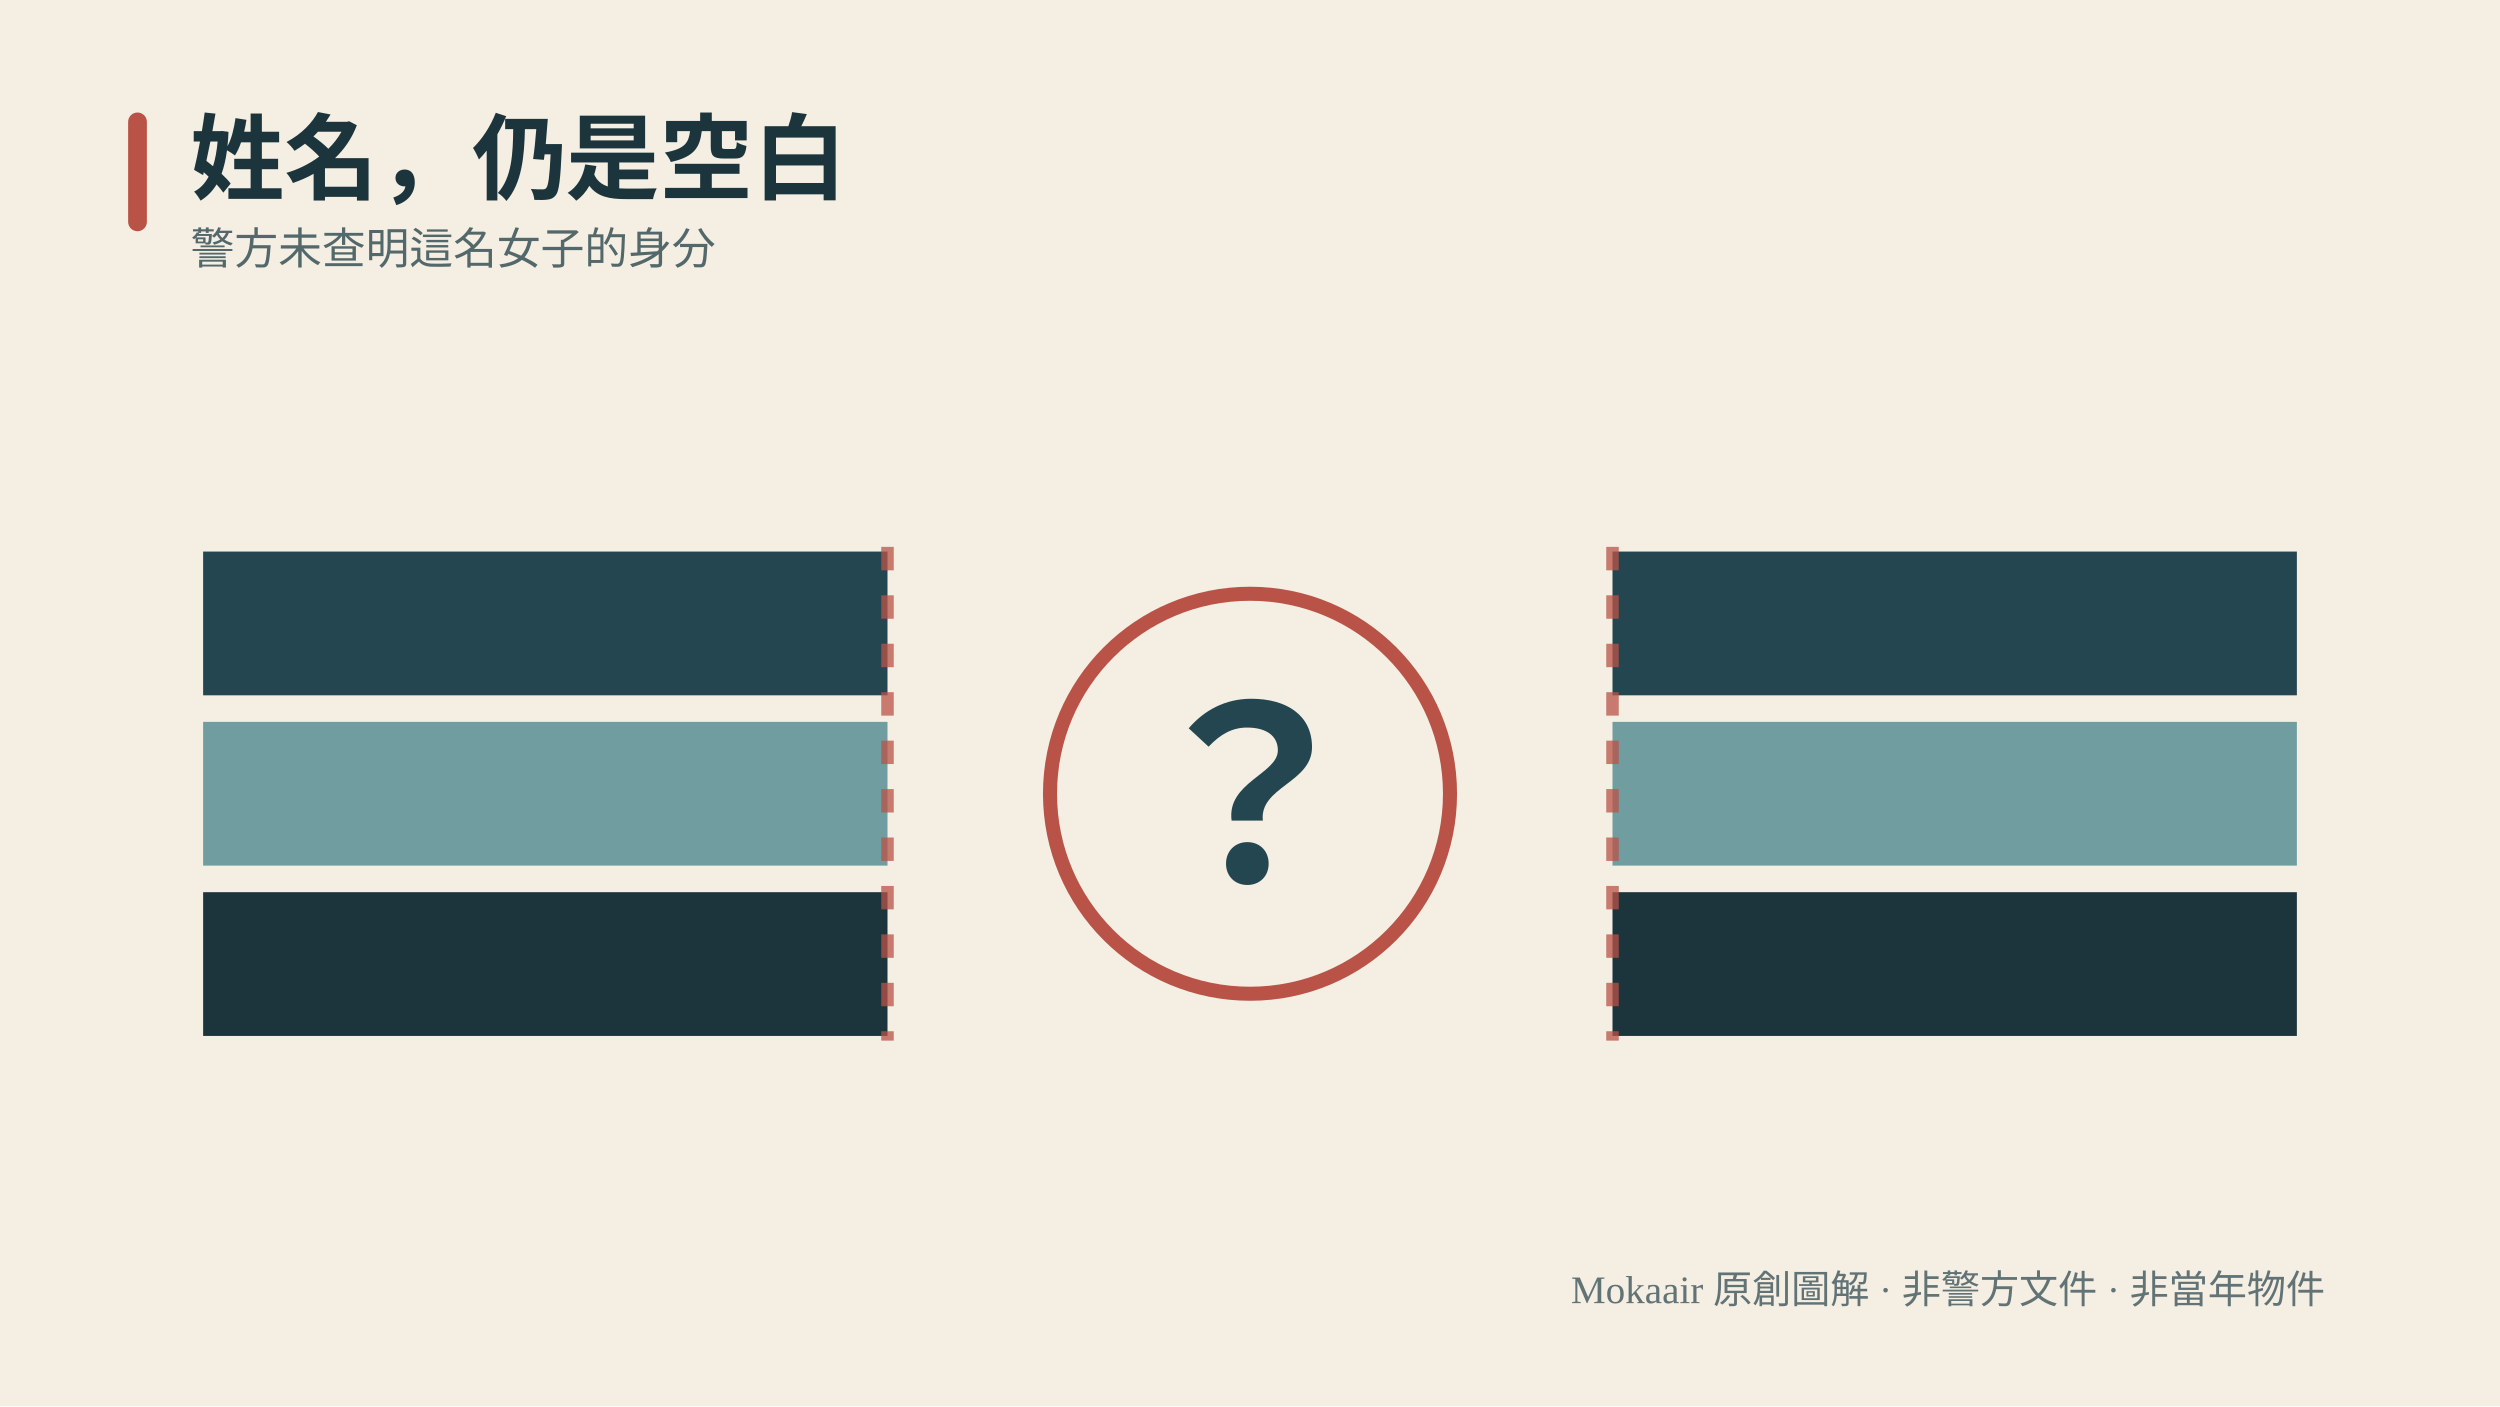
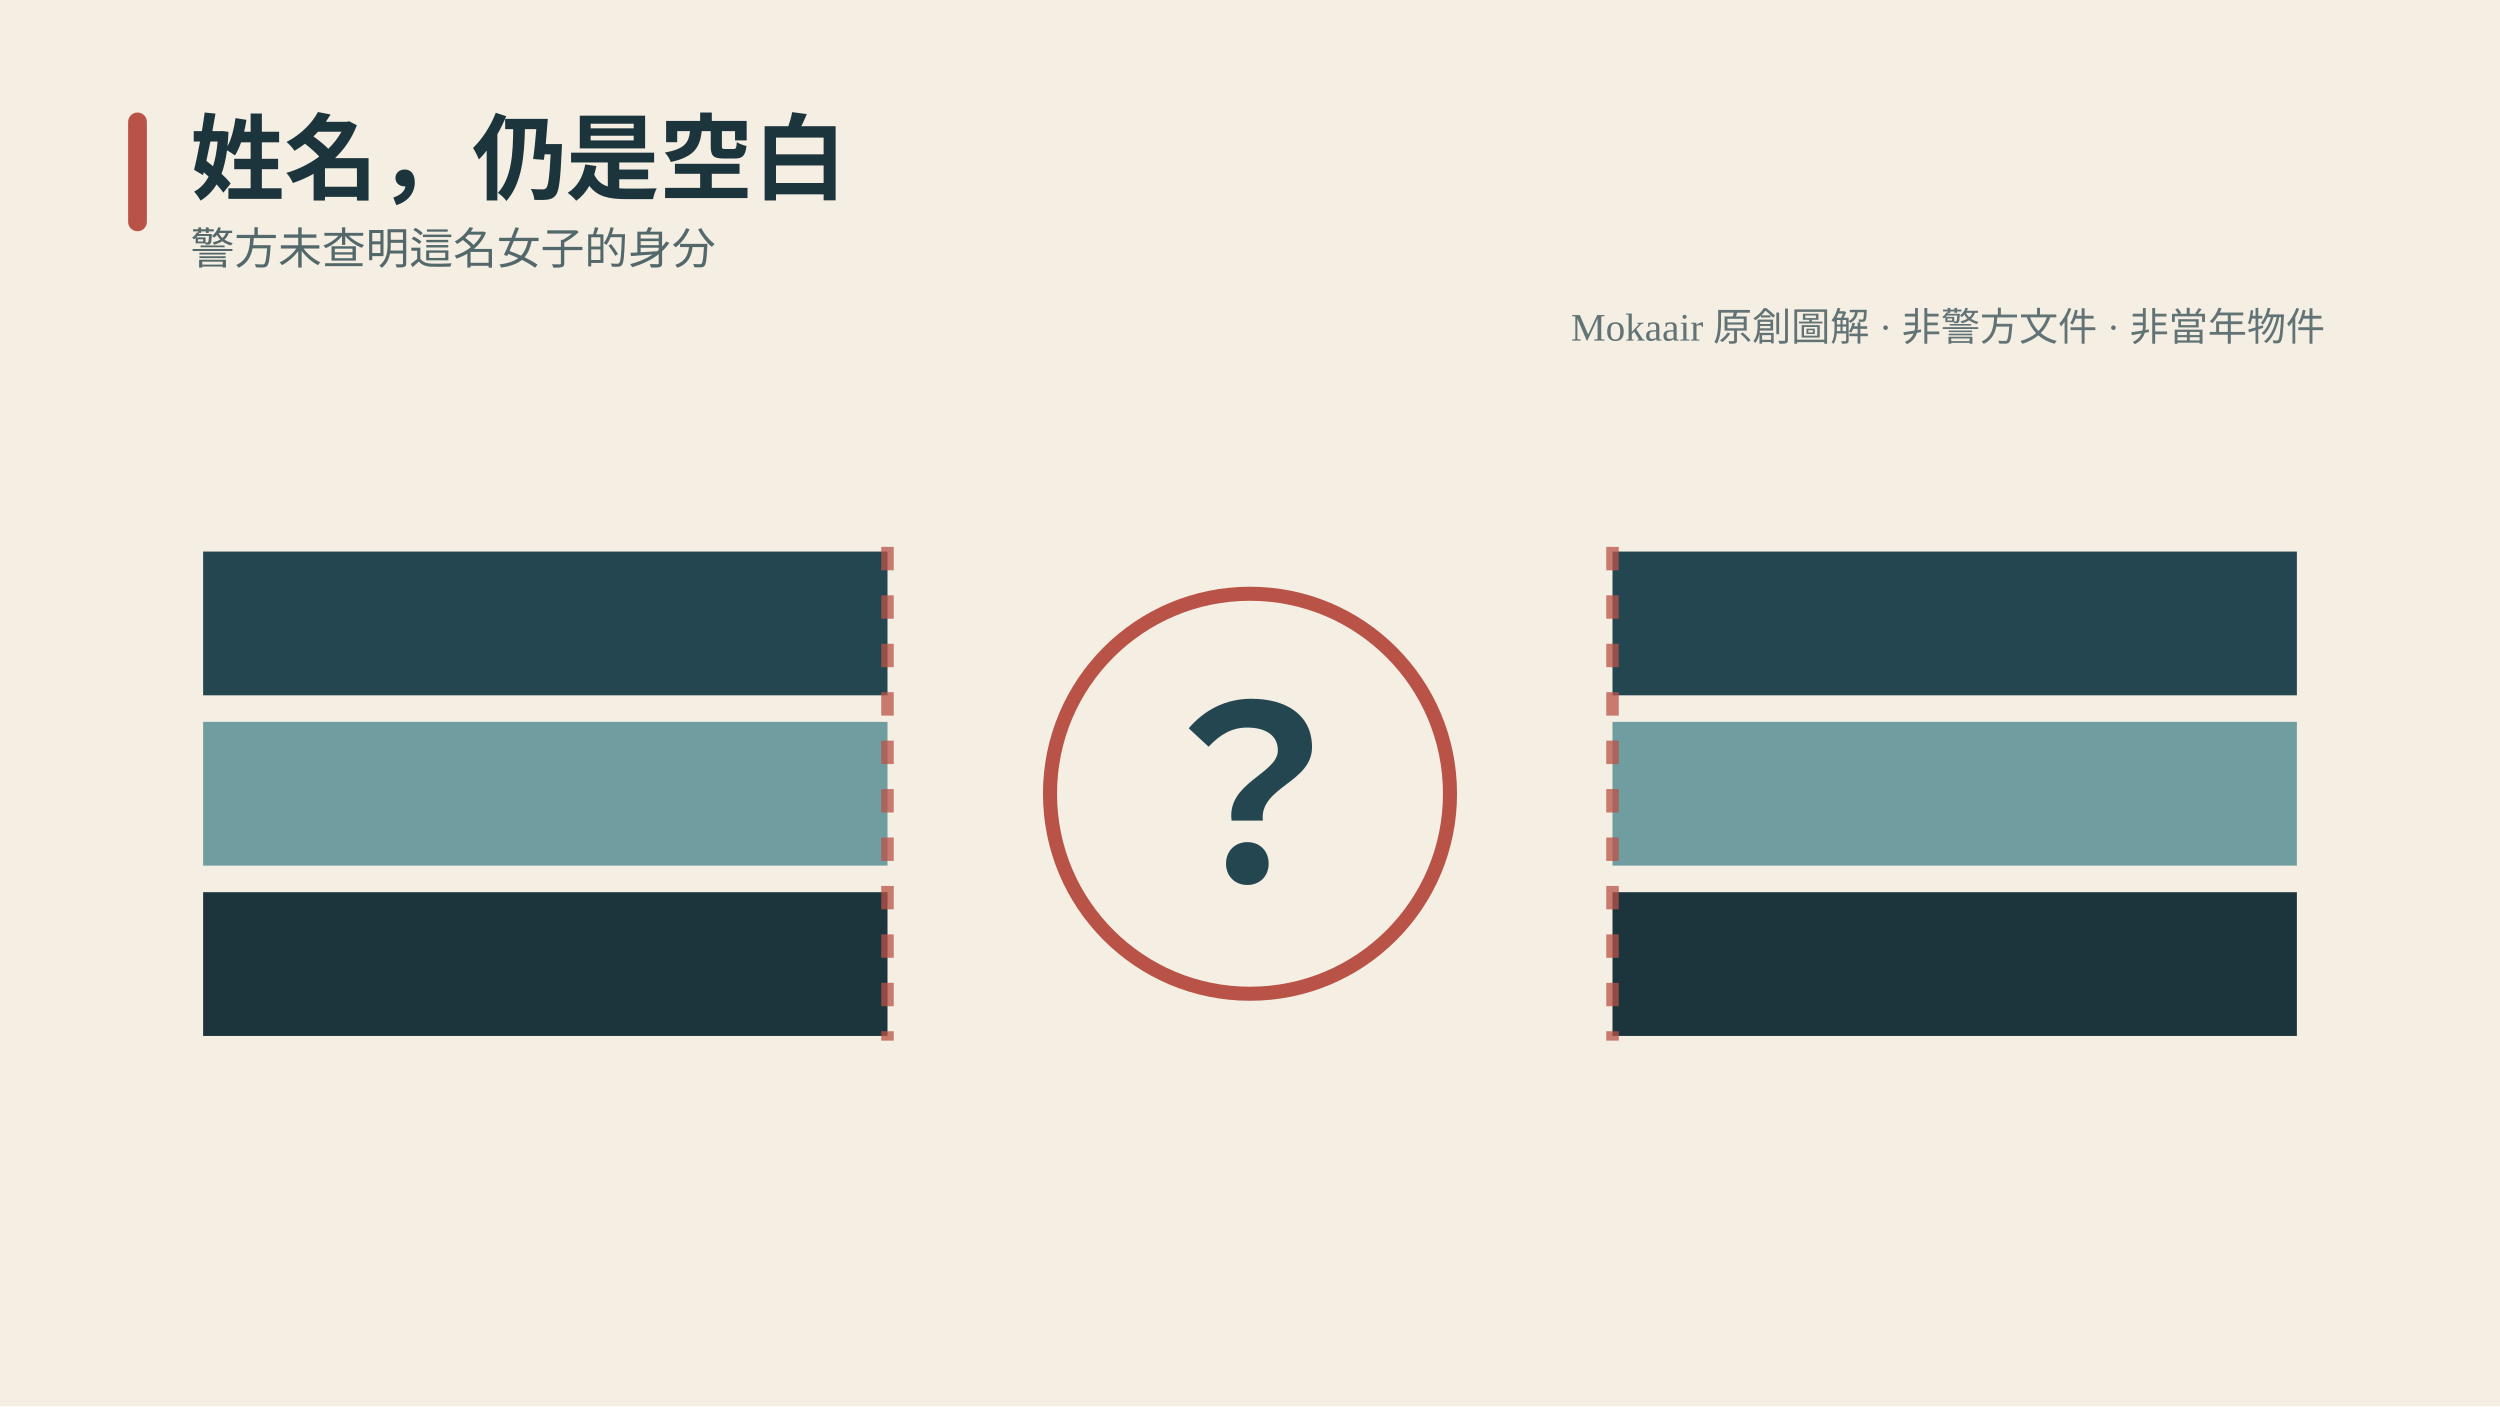
<svg xmlns="http://www.w3.org/2000/svg" viewBox="0 0 1600 900" role="img" aria-labelledby="title description">
  <rect width="1600" height="900" fill="#f4eee3" />
  <rect x="82" y="72" width="12" height="76" rx="6" fill="#b95347" />
  <text x="122" y="123" fill="#1c343c" font-size="60" font-weight="700">姓名，仍是空白</text>
  <text x="122" y="169" fill="#53686a" font-size="28">警方未查明這名女子的身分</text>
  <path d="M130 399 H568 M1032 399 H1470" stroke="#244651" stroke-width="92" stroke-linecap="butt" />
  <path d="M130 508 H568 M1032 508 H1470" stroke="#6f9da0" stroke-width="92" stroke-linecap="butt" />
  <path d="M130 617 H568 M1032 617 H1470" stroke="#1c343c" stroke-width="92" stroke-linecap="butt" />
  <path d="M568 350 V666 M1032 350 V666" stroke="#b95347" stroke-width="8" stroke-dasharray="15 16" opacity=".75" />
  <circle cx="800" cy="508" r="128" fill="#f4eee3" stroke="#b95347" stroke-width="9" />
  <text x="800" y="565" text-anchor="middle" fill="#244651" font-size="155" font-weight="700">？</text>
-   <text x="1488" y="834" text-anchor="end" fill="#627376" font-size="25">Mokaair 原創圖解 · 非警方文件 · 非當年物件</text>
+   <text x="1488" y="218" text-anchor="end" fill="#627376" font-size="25">Mokaair 原創圖解 · 非警方文件 · 非當年物件</text>
</svg>
